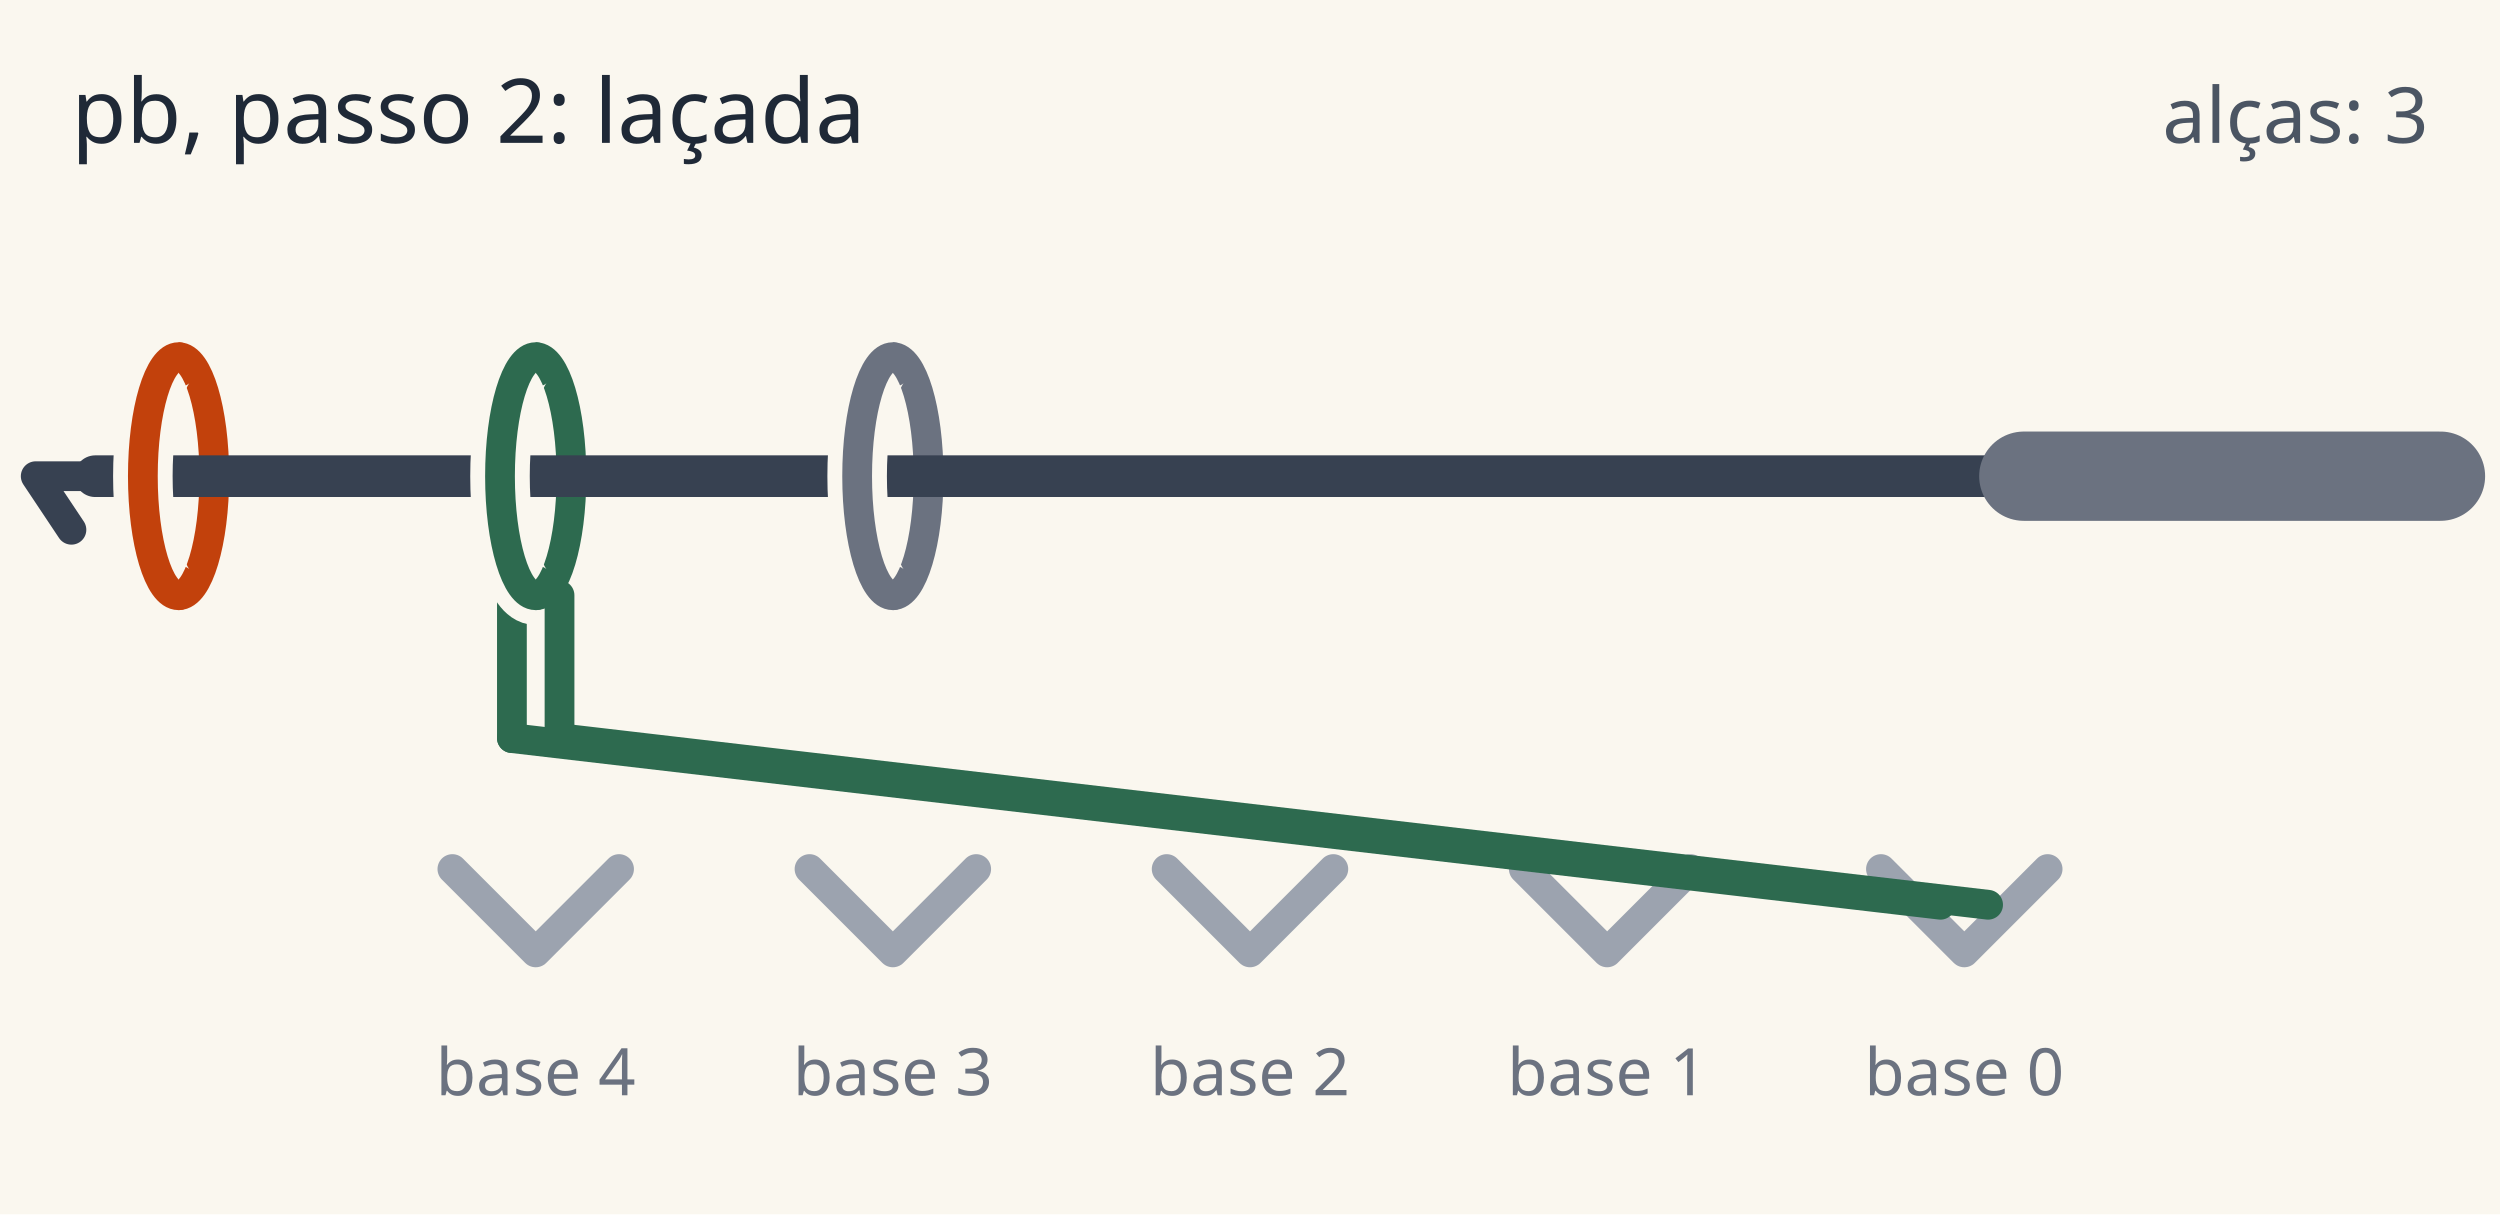
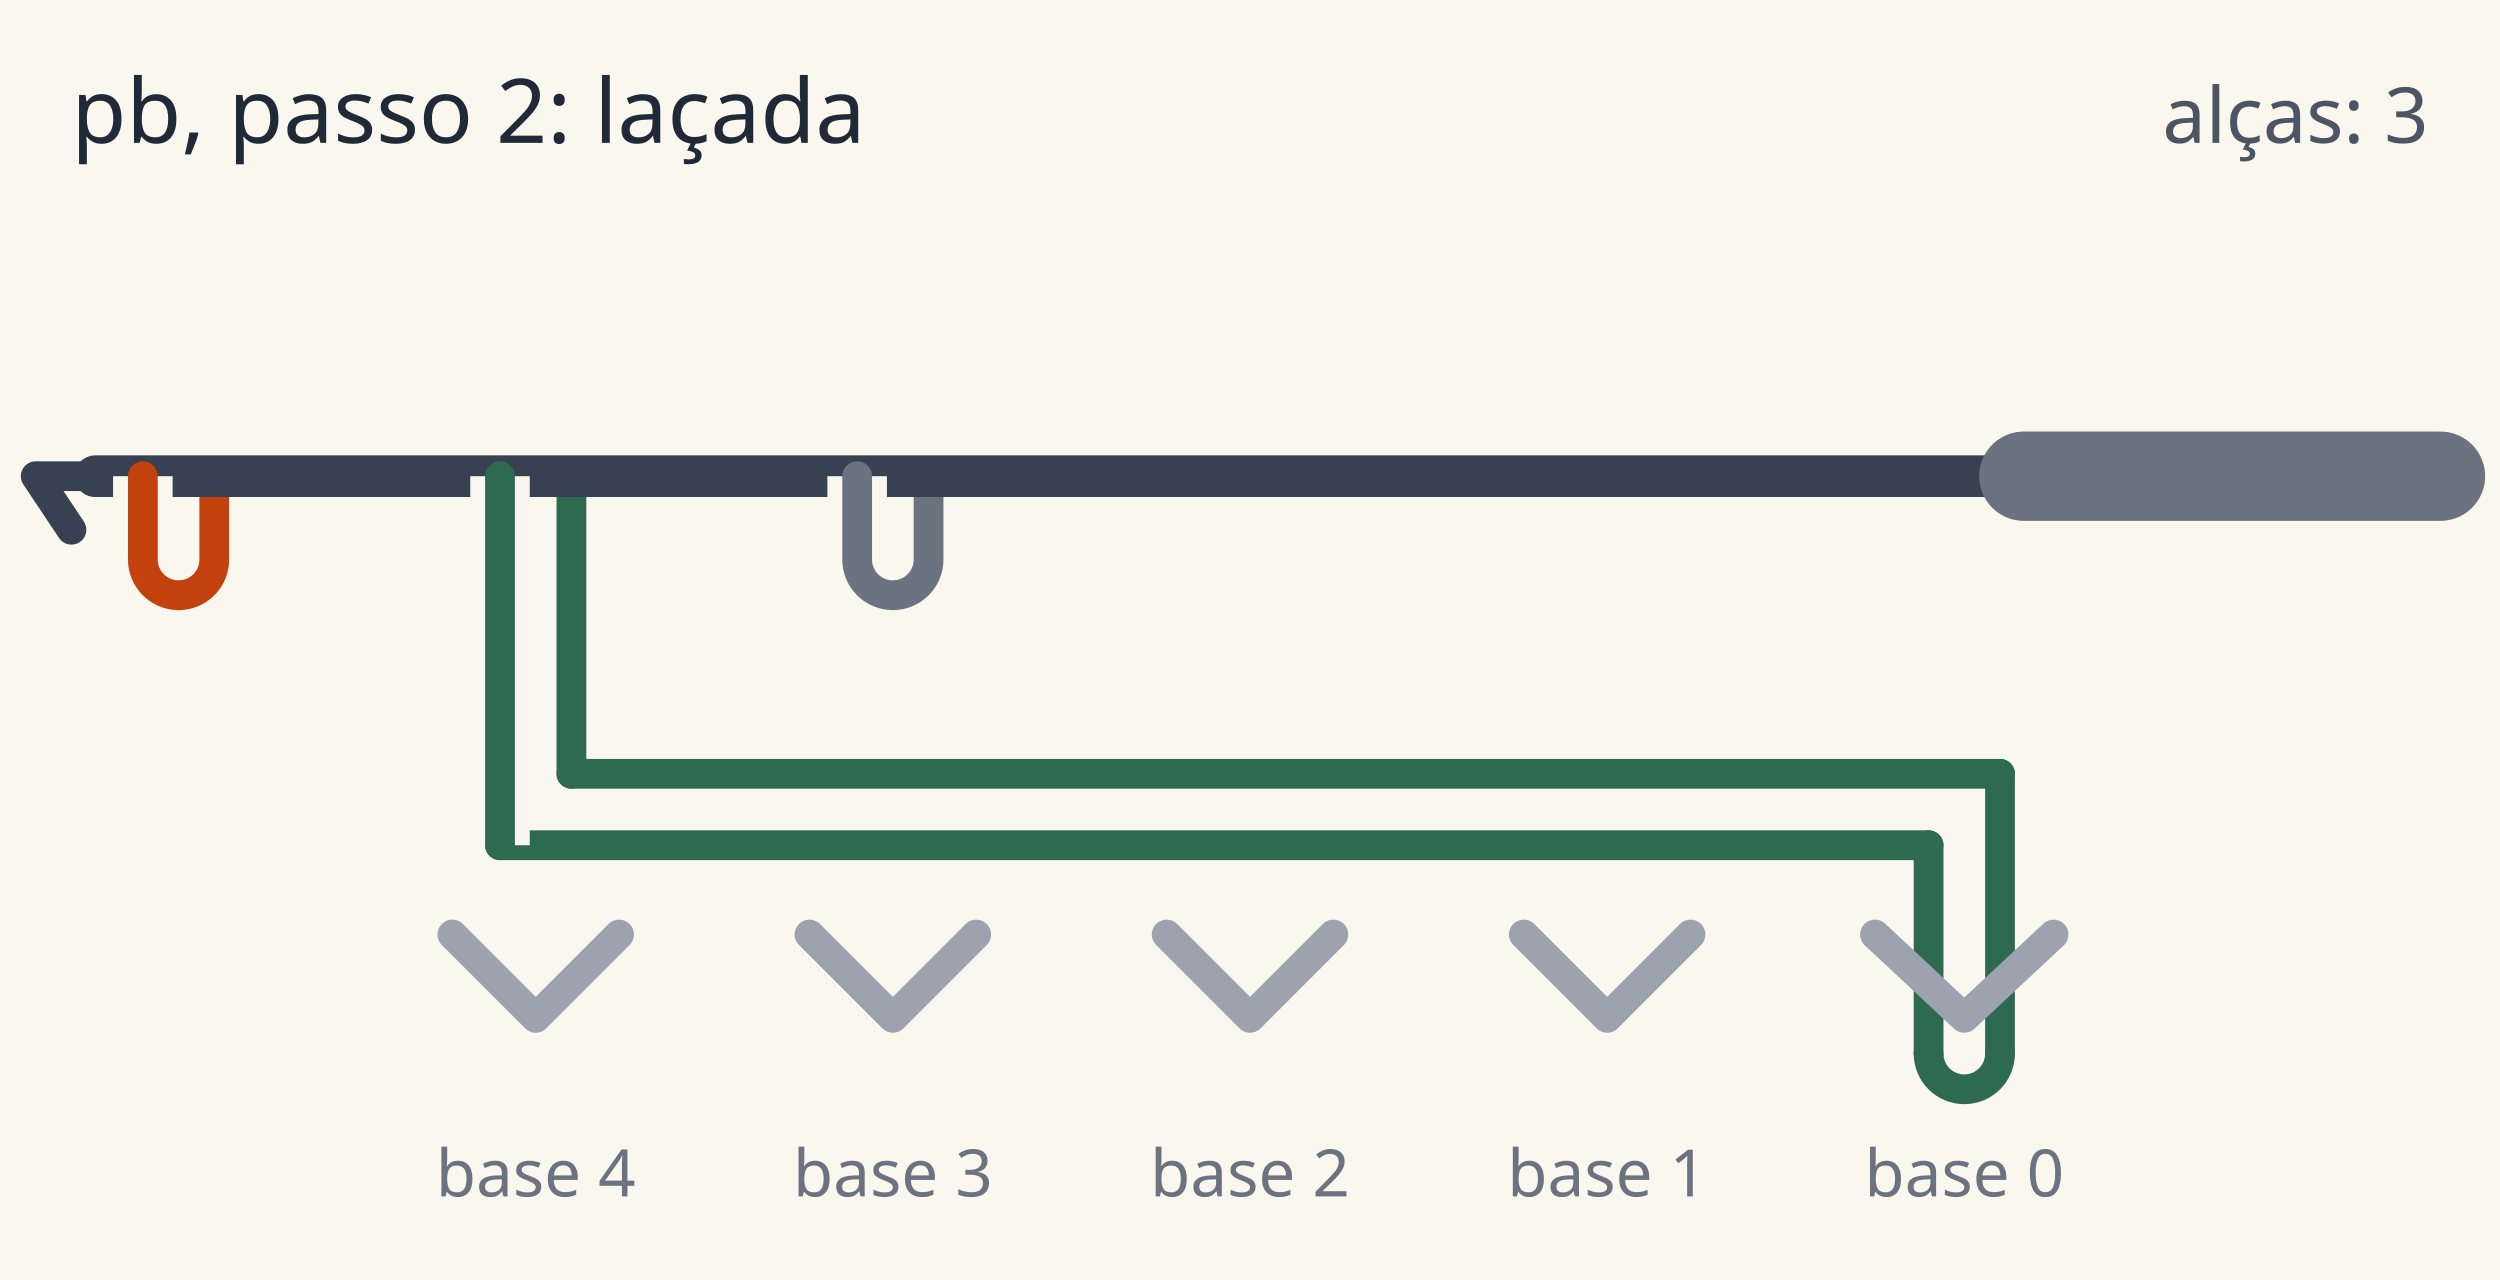
- <svg xmlns="http://www.w3.org/2000/svg" viewBox="0 0 420.0 204.0" width="420.0" height="204.0" font-family="sans-serif">
+ <svg xmlns="http://www.w3.org/2000/svg" viewBox="0 0 420.0 215.0" width="420.0" height="215.0" font-family="sans-serif">
  <rect width="100%" height="100%" fill="#faf7ef" />
  <text x="12" y="24" font-size="15" fill="#1f2937">pb, passo 2: laçada</text>
  <text x="408.0" y="24" font-size="13" text-anchor="end" fill="#4b5563">alças: 3</text>
-   <path data-base-top="0" d="M 316.0 146.0 L 330.0 160.0 L 344.0 146.0" fill="none" stroke="#9ca3af" stroke-width="5" stroke-linecap="round" stroke-linejoin="round" />
-   <text x="330.0" y="184.0" font-size="11" text-anchor="middle" fill="#6b7280">base 0</text>
-   <path data-base-top="1" d="M 256.0 146.0 L 270.0 160.0 L 284.0 146.0" fill="none" stroke="#9ca3af" stroke-width="5" stroke-linecap="round" stroke-linejoin="round" />
-   <text x="270.0" y="184.0" font-size="11" text-anchor="middle" fill="#6b7280">base 1</text>
-   <path data-base-top="2" d="M 196.0 146.0 L 210.0 160.0 L 224.0 146.0" fill="none" stroke="#9ca3af" stroke-width="5" stroke-linecap="round" stroke-linejoin="round" />
-   <text x="210.0" y="184.0" font-size="11" text-anchor="middle" fill="#6b7280">base 2</text>
-   <path data-base-top="3" d="M 136.0 146.0 L 150.0 160.0 L 164.0 146.0" fill="none" stroke="#9ca3af" stroke-width="5" stroke-linecap="round" stroke-linejoin="round" />
-   <text x="150.0" y="184.0" font-size="11" text-anchor="middle" fill="#6b7280">base 3</text>
-   <path data-base-top="4" d="M 76.0 146.0 L 90.0 160.0 L 104.0 146.0" fill="none" stroke="#9ca3af" stroke-width="5" stroke-linecap="round" stroke-linejoin="round" />
-   <text x="90.0" y="184.0" font-size="11" text-anchor="middle" fill="#6b7280">base 4</text>
-   <line data-leg="1" data-base="0" data-side="l" data-seg="v" x1="94.0" y1="100.0" x2="94.0" y2="124.0" stroke="#2d6a4f" stroke-width="5" stroke-linecap="round" />
-   <line data-leg="1" data-base="0" data-side="l" data-seg="d" x1="94.0" y1="124.0" x2="334.0" y2="152.0" stroke="#2d6a4f" stroke-width="5" stroke-linecap="round" />
-   <line data-leg="1" data-base="0" data-side="r" data-seg="v" x1="86.0" y1="100.0" x2="86.0" y2="124.0" stroke="#2d6a4f" stroke-width="5" stroke-linecap="round" />
-   <line data-leg="1" data-base="0" data-side="r" data-seg="d" x1="86.0" y1="124.0" x2="326.0" y2="152.0" stroke="#2d6a4f" stroke-width="5" stroke-linecap="round" />
-   <path data-loop="0" data-kind="initial" data-on-hook="1" data-part="back" d="M 150.0 60.0 A 6 20 0 0 1 150.0 100.0" fill="none" stroke="#6b7280" stroke-width="5" stroke-linecap="round" />
-   <path data-loop="1" data-kind="pulled" data-on-hook="1" data-part="back" d="M 90.0 60.0 A 6 20 0 0 1 90.0 100.0" fill="none" stroke="#2d6a4f" stroke-width="5" stroke-linecap="round" />
-   <path data-loop="2" data-kind="yo" data-on-hook="1" data-part="back" d="M 30.0 60.0 A 6 20 0 0 1 30.0 100.0" fill="none" stroke="#c2410c" stroke-width="5" stroke-linecap="round" />
+   <text x="330.0" y="201.0" font-size="11" text-anchor="middle" fill="#6b7280">base 0</text>
+   <text x="270.0" y="201.0" font-size="11" text-anchor="middle" fill="#6b7280">base 1</text>
+   <text x="210.0" y="201.0" font-size="11" text-anchor="middle" fill="#6b7280">base 2</text>
+   <text x="150.0" y="201.0" font-size="11" text-anchor="middle" fill="#6b7280">base 3</text>
+   <text x="90.0" y="201.0" font-size="11" text-anchor="middle" fill="#6b7280">base 4</text>
+   <line data-leg="1" data-base="0" data-side="back" data-seg="1" x1="96.0" y1="130.0" x2="336.0" y2="130.0" stroke="#2d6a4f" stroke-width="5" stroke-linecap="round" />
+   <line data-leg="1" data-base="0" data-side="back" data-seg="2" x1="336.0" y1="130.0" x2="336.0" y2="177.0" stroke="#2d6a4f" stroke-width="5" stroke-linecap="round" />
+   <line data-leg="1" data-base="0" data-side="front" data-seg="1" x1="84.0" y1="142.0" x2="324.0" y2="142.0" stroke="#2d6a4f" stroke-width="5" stroke-linecap="round" />
+   <line data-leg="1" data-base="0" data-side="front" data-seg="2" x1="324.0" y1="142.0" x2="324.0" y2="177.0" stroke="#2d6a4f" stroke-width="5" stroke-linecap="round" />
+   <path data-leg-curve="1" data-base="0" d="M 336.0 177.0 A 6 6 0 0 1 324.0 177.0" fill="none" stroke="#2d6a4f" stroke-width="5" stroke-linecap="round" />
+   <path data-base-top="0" data-cx="330.0" data-hw="15.0" d="M 315.0 157.0 L 330.0 171.0 L 345.0 157.0" fill="none" stroke="#9ca3af" stroke-width="5" stroke-linecap="round" stroke-linejoin="round" />
+   <path data-base-top="1" data-cx="270.0" data-hw="14.0" d="M 256.0 157.0 L 270.0 171.0 L 284.0 157.0" fill="none" stroke="#9ca3af" stroke-width="5" stroke-linecap="round" stroke-linejoin="round" />
+   <path data-base-top="2" data-cx="210.0" data-hw="14.0" d="M 196.0 157.0 L 210.0 171.0 L 224.0 157.0" fill="none" stroke="#9ca3af" stroke-width="5" stroke-linecap="round" stroke-linejoin="round" />
+   <path data-base-top="3" data-cx="150.0" data-hw="14.0" d="M 136.0 157.0 L 150.0 171.0 L 164.0 157.0" fill="none" stroke="#9ca3af" stroke-width="5" stroke-linecap="round" stroke-linejoin="round" />
+   <path data-base-top="4" data-cx="90.0" data-hw="14.0" d="M 76.0 157.0 L 90.0 171.0 L 104.0 157.0" fill="none" stroke="#9ca3af" stroke-width="5" stroke-linecap="round" stroke-linejoin="round" />
+   <path data-loop="0" data-kind="initial" data-on-hook="1" data-part="back" data-cx="150.0" data-cy="80.0" d="M 156.0 80.0 L 156.0 94.0 A 6 6 0 0 1 150.0 100.0" fill="none" stroke="#6b7280" stroke-width="5" stroke-linecap="round" />
+   <line data-leg="1" data-base="0" data-side="back" data-seg="0" data-loop="1" data-kind="pulled" data-on-hook="1" data-part="back" data-cx="90.0" data-cy="80" x1="96.0" y1="80.0" x2="96.0" y2="130.0" stroke="#2d6a4f" stroke-width="5" stroke-linecap="round" />
+   <path data-loop="2" data-kind="yo" data-on-hook="1" data-part="back" data-cx="30.0" data-cy="80.0" d="M 36.0 80.0 L 36.0 94.0 A 6 6 0 0 1 30.0 100.0" fill="none" stroke="#c2410c" stroke-width="5" stroke-linecap="round" />
  <line data-hook="1" x1="404.0" y1="80" x2="16.0" y2="80" stroke="#374151" stroke-width="7" stroke-linecap="round" />
  <line data-hook-handle="1" x1="410.0" y1="80" x2="340.0" y2="80" stroke="#6b7280" stroke-width="15" stroke-linecap="round" />
  <path data-hook-tip="1" d="M 18.0 80 L 6.0 80 L 12.0 89" fill="none" stroke="#374151" stroke-width="5" stroke-linecap="round" stroke-linejoin="round" />
-   <path d="M 150.0 60.0 A 6 20 0 0 0 150.0 100.0" fill="none" stroke="#faf7ef" stroke-width="10" stroke-linecap="butt" />
-   <path data-loop="0" data-kind="initial" data-on-hook="1" data-part="front" d="M 150.0 60.0 A 6 20 0 0 0 150.0 100.0" fill="none" stroke="#6b7280" stroke-width="5" stroke-linecap="round" />
-   <path d="M 90.0 60.0 A 6 20 0 0 0 90.0 100.0" fill="none" stroke="#faf7ef" stroke-width="10" stroke-linecap="butt" />
-   <path data-loop="1" data-kind="pulled" data-on-hook="1" data-part="front" d="M 90.0 60.0 A 6 20 0 0 0 90.0 100.0" fill="none" stroke="#2d6a4f" stroke-width="5" stroke-linecap="round" />
-   <path d="M 30.0 60.0 A 6 20 0 0 0 30.0 100.0" fill="none" stroke="#faf7ef" stroke-width="10" stroke-linecap="butt" />
-   <path data-loop="2" data-kind="yo" data-on-hook="1" data-part="front" d="M 30.0 60.0 A 6 20 0 0 0 30.0 100.0" fill="none" stroke="#c2410c" stroke-width="5" stroke-linecap="round" />
+   <path d="M 150.0 100.0 A 6 6 0 0 1 144.0 94.0 L 144.0 80.0" fill="none" stroke="#faf7ef" stroke-width="10" stroke-linecap="butt" />
+   <path data-loop="0" data-kind="initial" data-on-hook="1" data-part="front" data-cx="150.0" data-cy="80.0" d="M 150.0 100.0 A 6 6 0 0 1 144.0 94.0 L 144.0 80.0" fill="none" stroke="#6b7280" stroke-width="5" stroke-linecap="round" />
+   <line x1="84.0" y1="80.0" x2="84.0" y2="142.0" stroke="#faf7ef" stroke-width="10" stroke-linecap="butt" />
+   <line data-leg="1" data-base="0" data-side="front" data-seg="0" data-loop="1" data-kind="pulled" data-on-hook="1" data-part="front" data-cx="90.0" data-cy="80" x1="84.0" y1="80.0" x2="84.0" y2="142.0" stroke="#2d6a4f" stroke-width="5" stroke-linecap="round" />
+   <path d="M 30.0 100.0 A 6 6 0 0 1 24.0 94.0 L 24.0 80.0" fill="none" stroke="#faf7ef" stroke-width="10" stroke-linecap="butt" />
+   <path data-loop="2" data-kind="yo" data-on-hook="1" data-part="front" data-cx="30.0" data-cy="80.0" d="M 30.0 100.0 A 6 6 0 0 1 24.0 94.0 L 24.0 80.0" fill="none" stroke="#c2410c" stroke-width="5" stroke-linecap="round" />
</svg>
